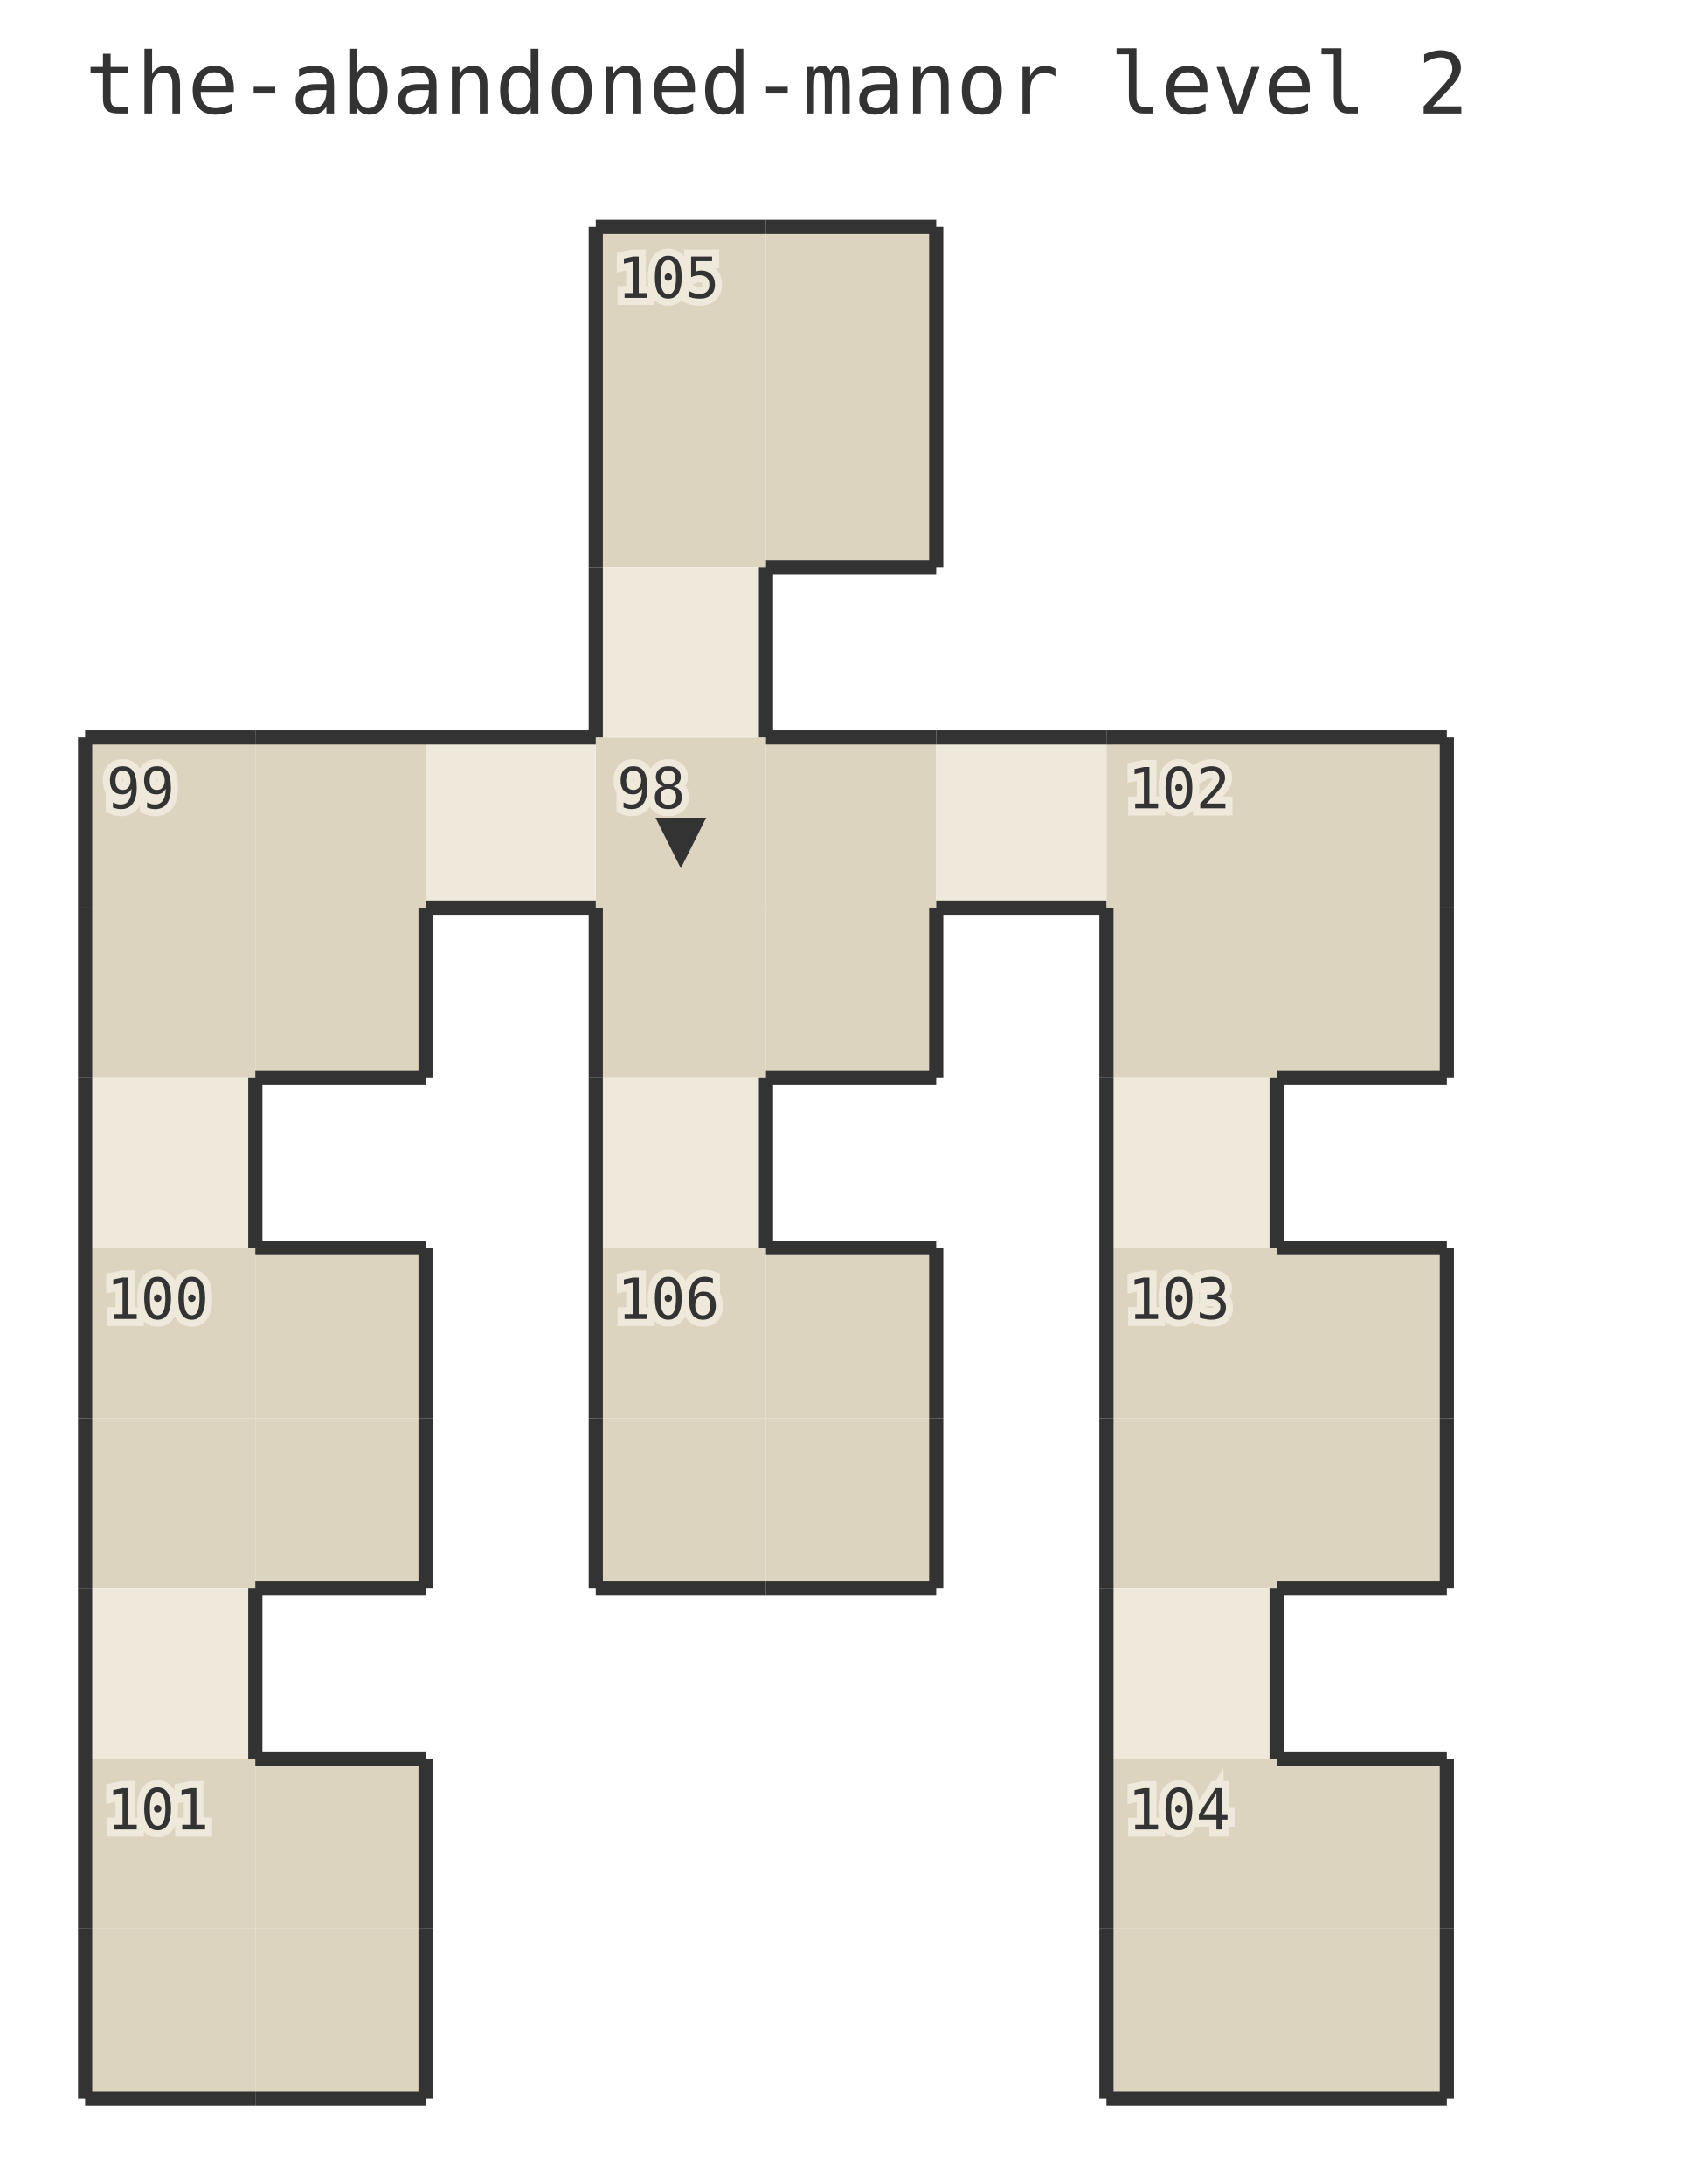
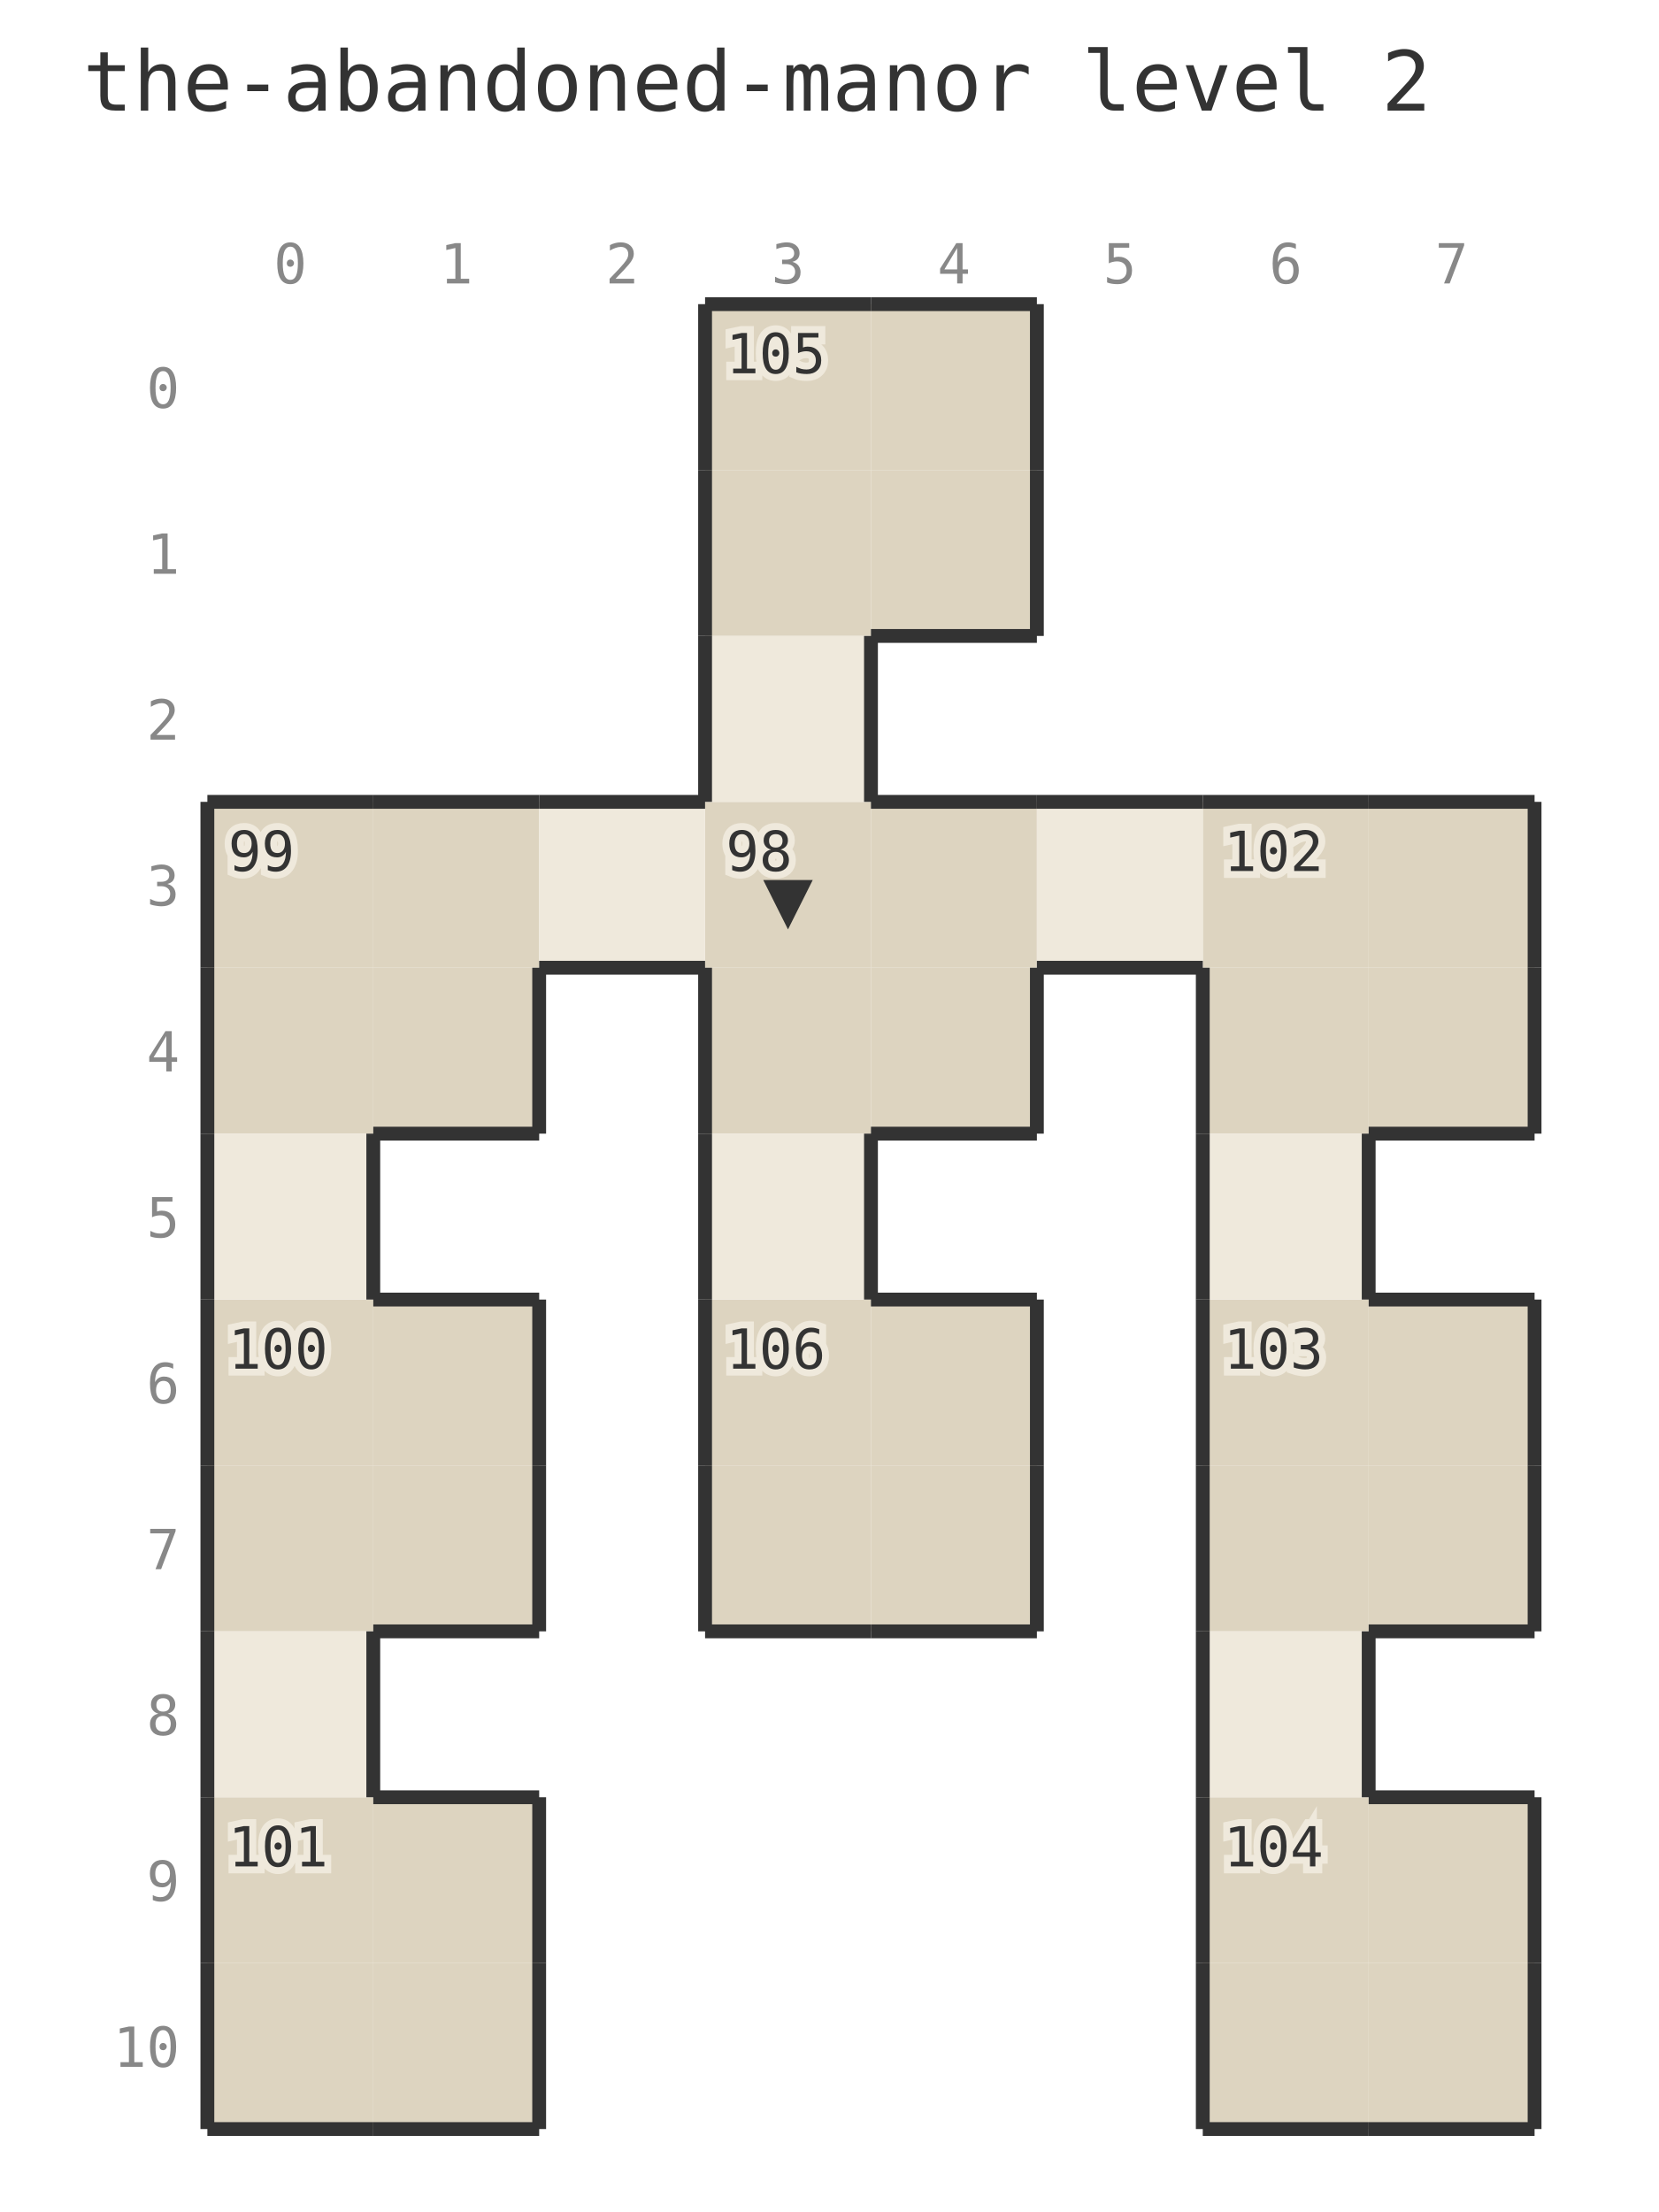
- <svg xmlns="http://www.w3.org/2000/svg" width="240" height="308" viewBox="0 0 240 308">
+ <svg xmlns="http://www.w3.org/2000/svg" width="240" height="320" viewBox="0 0 240 320">
  <text x="12" y="16" font-family="monospace" font-size="12" fill="#333333">the-abandoned-manor level 2</text>
-   <rect x="84" y="104" width="24" height="24" fill="#ddd4c0" />
-   <rect x="108" y="104" width="24" height="24" fill="#ddd4c0" />
-   <rect x="84" y="128" width="24" height="24" fill="#ddd4c0" />
-   <rect x="108" y="128" width="24" height="24" fill="#ddd4c0" />
-   <rect x="12" y="104" width="24" height="24" fill="#ddd4c0" />
-   <rect x="36" y="104" width="24" height="24" fill="#ddd4c0" />
-   <rect x="12" y="128" width="24" height="24" fill="#ddd4c0" />
-   <rect x="36" y="128" width="24" height="24" fill="#ddd4c0" />
-   <rect x="12" y="176" width="24" height="24" fill="#ddd4c0" />
-   <rect x="36" y="176" width="24" height="24" fill="#ddd4c0" />
-   <rect x="12" y="200" width="24" height="24" fill="#ddd4c0" />
-   <rect x="36" y="200" width="24" height="24" fill="#ddd4c0" />
-   <rect x="12" y="248" width="24" height="24" fill="#ddd4c0" />
-   <rect x="36" y="248" width="24" height="24" fill="#ddd4c0" />
-   <rect x="12" y="272" width="24" height="24" fill="#ddd4c0" />
-   <rect x="36" y="272" width="24" height="24" fill="#ddd4c0" />
-   <rect x="156" y="104" width="24" height="24" fill="#ddd4c0" />
-   <rect x="180" y="104" width="24" height="24" fill="#ddd4c0" />
-   <rect x="156" y="128" width="24" height="24" fill="#ddd4c0" />
-   <rect x="180" y="128" width="24" height="24" fill="#ddd4c0" />
-   <rect x="156" y="176" width="24" height="24" fill="#ddd4c0" />
-   <rect x="180" y="176" width="24" height="24" fill="#ddd4c0" />
-   <rect x="156" y="200" width="24" height="24" fill="#ddd4c0" />
-   <rect x="180" y="200" width="24" height="24" fill="#ddd4c0" />
-   <rect x="156" y="248" width="24" height="24" fill="#ddd4c0" />
-   <rect x="180" y="248" width="24" height="24" fill="#ddd4c0" />
-   <rect x="156" y="272" width="24" height="24" fill="#ddd4c0" />
-   <rect x="180" y="272" width="24" height="24" fill="#ddd4c0" />
-   <rect x="84" y="32" width="24" height="24" fill="#ddd4c0" />
-   <rect x="108" y="32" width="24" height="24" fill="#ddd4c0" />
-   <rect x="84" y="56" width="24" height="24" fill="#ddd4c0" />
-   <rect x="108" y="56" width="24" height="24" fill="#ddd4c0" />
-   <rect x="84" y="176" width="24" height="24" fill="#ddd4c0" />
-   <rect x="108" y="176" width="24" height="24" fill="#ddd4c0" />
-   <rect x="84" y="200" width="24" height="24" fill="#ddd4c0" />
-   <rect x="108" y="200" width="24" height="24" fill="#ddd4c0" />
-   <rect x="84" y="80" width="24" height="24" fill="#efe9dc" />
-   <rect x="60" y="104" width="24" height="24" fill="#efe9dc" />
-   <rect x="132" y="104" width="24" height="24" fill="#efe9dc" />
-   <rect x="12" y="152" width="24" height="24" fill="#efe9dc" />
-   <rect x="84" y="152" width="24" height="24" fill="#efe9dc" />
-   <rect x="156" y="152" width="24" height="24" fill="#efe9dc" />
-   <rect x="12" y="224" width="24" height="24" fill="#efe9dc" />
-   <rect x="156" y="224" width="24" height="24" fill="#efe9dc" />
-   <line x1="12" y1="104" x2="12" y2="128" stroke="#333333" stroke-width="2" />
-   <line x1="12" y1="104" x2="36" y2="104" stroke="#333333" stroke-width="2" />
-   <line x1="12" y1="128" x2="12" y2="152" stroke="#333333" stroke-width="2" />
-   <line x1="12" y1="152" x2="12" y2="176" stroke="#333333" stroke-width="2" />
-   <line x1="12" y1="176" x2="12" y2="200" stroke="#333333" stroke-width="2" />
-   <line x1="12" y1="200" x2="12" y2="224" stroke="#333333" stroke-width="2" />
-   <line x1="12" y1="224" x2="12" y2="248" stroke="#333333" stroke-width="2" />
-   <line x1="12" y1="248" x2="12" y2="272" stroke="#333333" stroke-width="2" />
-   <line x1="12" y1="272" x2="12" y2="296" stroke="#333333" stroke-width="2" />
-   <line x1="12" y1="296" x2="36" y2="296" stroke="#333333" stroke-width="2" />
-   <line x1="36" y1="104" x2="60" y2="104" stroke="#333333" stroke-width="2" />
-   <line x1="36" y1="152" x2="36" y2="176" stroke="#333333" stroke-width="2" />
-   <line x1="36" y1="152" x2="60" y2="152" stroke="#333333" stroke-width="2" />
-   <line x1="36" y1="176" x2="60" y2="176" stroke="#333333" stroke-width="2" />
-   <line x1="36" y1="224" x2="36" y2="248" stroke="#333333" stroke-width="2" />
-   <line x1="36" y1="224" x2="60" y2="224" stroke="#333333" stroke-width="2" />
-   <line x1="36" y1="248" x2="60" y2="248" stroke="#333333" stroke-width="2" />
-   <line x1="36" y1="296" x2="60" y2="296" stroke="#333333" stroke-width="2" />
-   <line x1="60" y1="104" x2="84" y2="104" stroke="#333333" stroke-width="2" />
-   <line x1="60" y1="128" x2="60" y2="152" stroke="#333333" stroke-width="2" />
-   <line x1="60" y1="128" x2="84" y2="128" stroke="#333333" stroke-width="2" />
-   <line x1="60" y1="176" x2="60" y2="200" stroke="#333333" stroke-width="2" />
-   <line x1="60" y1="200" x2="60" y2="224" stroke="#333333" stroke-width="2" />
-   <line x1="60" y1="248" x2="60" y2="272" stroke="#333333" stroke-width="2" />
-   <line x1="60" y1="272" x2="60" y2="296" stroke="#333333" stroke-width="2" />
-   <line x1="84" y1="32" x2="84" y2="56" stroke="#333333" stroke-width="2" />
-   <line x1="84" y1="32" x2="108" y2="32" stroke="#333333" stroke-width="2" />
-   <line x1="84" y1="56" x2="84" y2="80" stroke="#333333" stroke-width="2" />
-   <line x1="84" y1="80" x2="84" y2="104" stroke="#333333" stroke-width="2" />
-   <line x1="84" y1="128" x2="84" y2="152" stroke="#333333" stroke-width="2" />
-   <line x1="84" y1="152" x2="84" y2="176" stroke="#333333" stroke-width="2" />
-   <line x1="84" y1="176" x2="84" y2="200" stroke="#333333" stroke-width="2" />
-   <line x1="84" y1="200" x2="84" y2="224" stroke="#333333" stroke-width="2" />
-   <line x1="84" y1="224" x2="108" y2="224" stroke="#333333" stroke-width="2" />
-   <line x1="108" y1="32" x2="132" y2="32" stroke="#333333" stroke-width="2" />
-   <line x1="108" y1="80" x2="108" y2="104" stroke="#333333" stroke-width="2" />
-   <line x1="108" y1="80" x2="132" y2="80" stroke="#333333" stroke-width="2" />
-   <line x1="108" y1="104" x2="132" y2="104" stroke="#333333" stroke-width="2" />
-   <line x1="108" y1="152" x2="108" y2="176" stroke="#333333" stroke-width="2" />
-   <line x1="108" y1="152" x2="132" y2="152" stroke="#333333" stroke-width="2" />
-   <line x1="108" y1="176" x2="132" y2="176" stroke="#333333" stroke-width="2" />
-   <line x1="108" y1="224" x2="132" y2="224" stroke="#333333" stroke-width="2" />
-   <line x1="132" y1="32" x2="132" y2="56" stroke="#333333" stroke-width="2" />
-   <line x1="132" y1="56" x2="132" y2="80" stroke="#333333" stroke-width="2" />
-   <line x1="132" y1="104" x2="156" y2="104" stroke="#333333" stroke-width="2" />
-   <line x1="132" y1="128" x2="132" y2="152" stroke="#333333" stroke-width="2" />
-   <line x1="132" y1="128" x2="156" y2="128" stroke="#333333" stroke-width="2" />
-   <line x1="132" y1="176" x2="132" y2="200" stroke="#333333" stroke-width="2" />
-   <line x1="132" y1="200" x2="132" y2="224" stroke="#333333" stroke-width="2" />
-   <line x1="156" y1="104" x2="180" y2="104" stroke="#333333" stroke-width="2" />
-   <line x1="156" y1="128" x2="156" y2="152" stroke="#333333" stroke-width="2" />
-   <line x1="156" y1="152" x2="156" y2="176" stroke="#333333" stroke-width="2" />
-   <line x1="156" y1="176" x2="156" y2="200" stroke="#333333" stroke-width="2" />
-   <line x1="156" y1="200" x2="156" y2="224" stroke="#333333" stroke-width="2" />
-   <line x1="156" y1="224" x2="156" y2="248" stroke="#333333" stroke-width="2" />
-   <line x1="156" y1="248" x2="156" y2="272" stroke="#333333" stroke-width="2" />
-   <line x1="156" y1="272" x2="156" y2="296" stroke="#333333" stroke-width="2" />
-   <line x1="156" y1="296" x2="180" y2="296" stroke="#333333" stroke-width="2" />
-   <line x1="180" y1="104" x2="204" y2="104" stroke="#333333" stroke-width="2" />
-   <line x1="180" y1="152" x2="180" y2="176" stroke="#333333" stroke-width="2" />
-   <line x1="180" y1="152" x2="204" y2="152" stroke="#333333" stroke-width="2" />
-   <line x1="180" y1="176" x2="204" y2="176" stroke="#333333" stroke-width="2" />
-   <line x1="180" y1="224" x2="180" y2="248" stroke="#333333" stroke-width="2" />
-   <line x1="180" y1="224" x2="204" y2="224" stroke="#333333" stroke-width="2" />
-   <line x1="180" y1="248" x2="204" y2="248" stroke="#333333" stroke-width="2" />
-   <line x1="180" y1="296" x2="204" y2="296" stroke="#333333" stroke-width="2" />
-   <line x1="204" y1="104" x2="204" y2="128" stroke="#333333" stroke-width="2" />
-   <line x1="204" y1="128" x2="204" y2="152" stroke="#333333" stroke-width="2" />
-   <line x1="204" y1="176" x2="204" y2="200" stroke="#333333" stroke-width="2" />
-   <line x1="204" y1="200" x2="204" y2="224" stroke="#333333" stroke-width="2" />
-   <line x1="204" y1="248" x2="204" y2="272" stroke="#333333" stroke-width="2" />
-   <line x1="204" y1="272" x2="204" y2="296" stroke="#333333" stroke-width="2" />
-   <text x="96" y="122" font-family="monospace" font-size="12" text-anchor="middle" fill="#333333">▼</text>
-   <text x="87" y="114" font-family="monospace" font-size="8" paint-order="stroke" stroke="#efe9dc" stroke-width="2" fill="#333333">98</text>
-   <text x="15" y="114" font-family="monospace" font-size="8" paint-order="stroke" stroke="#efe9dc" stroke-width="2" fill="#333333">99</text>
-   <text x="15" y="186" font-family="monospace" font-size="8" paint-order="stroke" stroke="#efe9dc" stroke-width="2" fill="#333333">100</text>
-   <text x="15" y="258" font-family="monospace" font-size="8" paint-order="stroke" stroke="#efe9dc" stroke-width="2" fill="#333333">101</text>
-   <text x="159" y="114" font-family="monospace" font-size="8" paint-order="stroke" stroke="#efe9dc" stroke-width="2" fill="#333333">102</text>
-   <text x="159" y="186" font-family="monospace" font-size="8" paint-order="stroke" stroke="#efe9dc" stroke-width="2" fill="#333333">103</text>
-   <text x="159" y="258" font-family="monospace" font-size="8" paint-order="stroke" stroke="#efe9dc" stroke-width="2" fill="#333333">104</text>
-   <text x="87" y="42" font-family="monospace" font-size="8" paint-order="stroke" stroke="#efe9dc" stroke-width="2" fill="#333333">105</text>
-   <text x="87" y="186" font-family="monospace" font-size="8" paint-order="stroke" stroke="#efe9dc" stroke-width="2" fill="#333333">106</text>
+   <text x="42" y="41" font-family="monospace" font-size="8" text-anchor="middle" fill="#888888">0</text>
+   <text x="66" y="41" font-family="monospace" font-size="8" text-anchor="middle" fill="#888888">1</text>
+   <text x="90" y="41" font-family="monospace" font-size="8" text-anchor="middle" fill="#888888">2</text>
+   <text x="114" y="41" font-family="monospace" font-size="8" text-anchor="middle" fill="#888888">3</text>
+   <text x="138" y="41" font-family="monospace" font-size="8" text-anchor="middle" fill="#888888">4</text>
+   <text x="162" y="41" font-family="monospace" font-size="8" text-anchor="middle" fill="#888888">5</text>
+   <text x="186" y="41" font-family="monospace" font-size="8" text-anchor="middle" fill="#888888">6</text>
+   <text x="210" y="41" font-family="monospace" font-size="8" text-anchor="middle" fill="#888888">7</text>
+   <text x="26" y="59" font-family="monospace" font-size="8" text-anchor="end" fill="#888888">0</text>
+   <text x="26" y="83" font-family="monospace" font-size="8" text-anchor="end" fill="#888888">1</text>
+   <text x="26" y="107" font-family="monospace" font-size="8" text-anchor="end" fill="#888888">2</text>
+   <text x="26" y="131" font-family="monospace" font-size="8" text-anchor="end" fill="#888888">3</text>
+   <text x="26" y="155" font-family="monospace" font-size="8" text-anchor="end" fill="#888888">4</text>
+   <text x="26" y="179" font-family="monospace" font-size="8" text-anchor="end" fill="#888888">5</text>
+   <text x="26" y="203" font-family="monospace" font-size="8" text-anchor="end" fill="#888888">6</text>
+   <text x="26" y="227" font-family="monospace" font-size="8" text-anchor="end" fill="#888888">7</text>
+   <text x="26" y="251" font-family="monospace" font-size="8" text-anchor="end" fill="#888888">8</text>
+   <text x="26" y="275" font-family="monospace" font-size="8" text-anchor="end" fill="#888888">9</text>
+   <text x="26" y="299" font-family="monospace" font-size="8" text-anchor="end" fill="#888888">10</text>
+   <rect x="102" y="116" width="24" height="24" fill="#ddd4c0" />
+   <rect x="126" y="116" width="24" height="24" fill="#ddd4c0" />
+   <rect x="102" y="140" width="24" height="24" fill="#ddd4c0" />
+   <rect x="126" y="140" width="24" height="24" fill="#ddd4c0" />
+   <rect x="30" y="116" width="24" height="24" fill="#ddd4c0" />
+   <rect x="54" y="116" width="24" height="24" fill="#ddd4c0" />
+   <rect x="30" y="140" width="24" height="24" fill="#ddd4c0" />
+   <rect x="54" y="140" width="24" height="24" fill="#ddd4c0" />
+   <rect x="30" y="188" width="24" height="24" fill="#ddd4c0" />
+   <rect x="54" y="188" width="24" height="24" fill="#ddd4c0" />
+   <rect x="30" y="212" width="24" height="24" fill="#ddd4c0" />
+   <rect x="54" y="212" width="24" height="24" fill="#ddd4c0" />
+   <rect x="30" y="260" width="24" height="24" fill="#ddd4c0" />
+   <rect x="54" y="260" width="24" height="24" fill="#ddd4c0" />
+   <rect x="30" y="284" width="24" height="24" fill="#ddd4c0" />
+   <rect x="54" y="284" width="24" height="24" fill="#ddd4c0" />
+   <rect x="174" y="116" width="24" height="24" fill="#ddd4c0" />
+   <rect x="198" y="116" width="24" height="24" fill="#ddd4c0" />
+   <rect x="174" y="140" width="24" height="24" fill="#ddd4c0" />
+   <rect x="198" y="140" width="24" height="24" fill="#ddd4c0" />
+   <rect x="174" y="188" width="24" height="24" fill="#ddd4c0" />
+   <rect x="198" y="188" width="24" height="24" fill="#ddd4c0" />
+   <rect x="174" y="212" width="24" height="24" fill="#ddd4c0" />
+   <rect x="198" y="212" width="24" height="24" fill="#ddd4c0" />
+   <rect x="174" y="260" width="24" height="24" fill="#ddd4c0" />
+   <rect x="198" y="260" width="24" height="24" fill="#ddd4c0" />
+   <rect x="174" y="284" width="24" height="24" fill="#ddd4c0" />
+   <rect x="198" y="284" width="24" height="24" fill="#ddd4c0" />
+   <rect x="102" y="44" width="24" height="24" fill="#ddd4c0" />
+   <rect x="126" y="44" width="24" height="24" fill="#ddd4c0" />
+   <rect x="102" y="68" width="24" height="24" fill="#ddd4c0" />
+   <rect x="126" y="68" width="24" height="24" fill="#ddd4c0" />
+   <rect x="102" y="188" width="24" height="24" fill="#ddd4c0" />
+   <rect x="126" y="188" width="24" height="24" fill="#ddd4c0" />
+   <rect x="102" y="212" width="24" height="24" fill="#ddd4c0" />
+   <rect x="126" y="212" width="24" height="24" fill="#ddd4c0" />
+   <rect x="102" y="92" width="24" height="24" fill="#efe9dc" />
+   <rect x="78" y="116" width="24" height="24" fill="#efe9dc" />
+   <rect x="150" y="116" width="24" height="24" fill="#efe9dc" />
+   <rect x="30" y="164" width="24" height="24" fill="#efe9dc" />
+   <rect x="102" y="164" width="24" height="24" fill="#efe9dc" />
+   <rect x="174" y="164" width="24" height="24" fill="#efe9dc" />
+   <rect x="30" y="236" width="24" height="24" fill="#efe9dc" />
+   <rect x="174" y="236" width="24" height="24" fill="#efe9dc" />
+   <line x1="30" y1="116" x2="30" y2="140" stroke="#333333" stroke-width="2" />
+   <line x1="30" y1="116" x2="54" y2="116" stroke="#333333" stroke-width="2" />
+   <line x1="30" y1="140" x2="30" y2="164" stroke="#333333" stroke-width="2" />
+   <line x1="30" y1="164" x2="30" y2="188" stroke="#333333" stroke-width="2" />
+   <line x1="30" y1="188" x2="30" y2="212" stroke="#333333" stroke-width="2" />
+   <line x1="30" y1="212" x2="30" y2="236" stroke="#333333" stroke-width="2" />
+   <line x1="30" y1="236" x2="30" y2="260" stroke="#333333" stroke-width="2" />
+   <line x1="30" y1="260" x2="30" y2="284" stroke="#333333" stroke-width="2" />
+   <line x1="30" y1="284" x2="30" y2="308" stroke="#333333" stroke-width="2" />
+   <line x1="30" y1="308" x2="54" y2="308" stroke="#333333" stroke-width="2" />
+   <line x1="54" y1="116" x2="78" y2="116" stroke="#333333" stroke-width="2" />
+   <line x1="54" y1="164" x2="54" y2="188" stroke="#333333" stroke-width="2" />
+   <line x1="54" y1="164" x2="78" y2="164" stroke="#333333" stroke-width="2" />
+   <line x1="54" y1="188" x2="78" y2="188" stroke="#333333" stroke-width="2" />
+   <line x1="54" y1="236" x2="54" y2="260" stroke="#333333" stroke-width="2" />
+   <line x1="54" y1="236" x2="78" y2="236" stroke="#333333" stroke-width="2" />
+   <line x1="54" y1="260" x2="78" y2="260" stroke="#333333" stroke-width="2" />
+   <line x1="54" y1="308" x2="78" y2="308" stroke="#333333" stroke-width="2" />
+   <line x1="78" y1="116" x2="102" y2="116" stroke="#333333" stroke-width="2" />
+   <line x1="78" y1="140" x2="78" y2="164" stroke="#333333" stroke-width="2" />
+   <line x1="78" y1="140" x2="102" y2="140" stroke="#333333" stroke-width="2" />
+   <line x1="78" y1="188" x2="78" y2="212" stroke="#333333" stroke-width="2" />
+   <line x1="78" y1="212" x2="78" y2="236" stroke="#333333" stroke-width="2" />
+   <line x1="78" y1="260" x2="78" y2="284" stroke="#333333" stroke-width="2" />
+   <line x1="78" y1="284" x2="78" y2="308" stroke="#333333" stroke-width="2" />
+   <line x1="102" y1="44" x2="102" y2="68" stroke="#333333" stroke-width="2" />
+   <line x1="102" y1="44" x2="126" y2="44" stroke="#333333" stroke-width="2" />
+   <line x1="102" y1="68" x2="102" y2="92" stroke="#333333" stroke-width="2" />
+   <line x1="102" y1="92" x2="102" y2="116" stroke="#333333" stroke-width="2" />
+   <line x1="102" y1="140" x2="102" y2="164" stroke="#333333" stroke-width="2" />
+   <line x1="102" y1="164" x2="102" y2="188" stroke="#333333" stroke-width="2" />
+   <line x1="102" y1="188" x2="102" y2="212" stroke="#333333" stroke-width="2" />
+   <line x1="102" y1="212" x2="102" y2="236" stroke="#333333" stroke-width="2" />
+   <line x1="102" y1="236" x2="126" y2="236" stroke="#333333" stroke-width="2" />
+   <line x1="126" y1="44" x2="150" y2="44" stroke="#333333" stroke-width="2" />
+   <line x1="126" y1="92" x2="126" y2="116" stroke="#333333" stroke-width="2" />
+   <line x1="126" y1="92" x2="150" y2="92" stroke="#333333" stroke-width="2" />
+   <line x1="126" y1="116" x2="150" y2="116" stroke="#333333" stroke-width="2" />
+   <line x1="126" y1="164" x2="126" y2="188" stroke="#333333" stroke-width="2" />
+   <line x1="126" y1="164" x2="150" y2="164" stroke="#333333" stroke-width="2" />
+   <line x1="126" y1="188" x2="150" y2="188" stroke="#333333" stroke-width="2" />
+   <line x1="126" y1="236" x2="150" y2="236" stroke="#333333" stroke-width="2" />
+   <line x1="150" y1="44" x2="150" y2="68" stroke="#333333" stroke-width="2" />
+   <line x1="150" y1="68" x2="150" y2="92" stroke="#333333" stroke-width="2" />
+   <line x1="150" y1="116" x2="174" y2="116" stroke="#333333" stroke-width="2" />
+   <line x1="150" y1="140" x2="150" y2="164" stroke="#333333" stroke-width="2" />
+   <line x1="150" y1="140" x2="174" y2="140" stroke="#333333" stroke-width="2" />
+   <line x1="150" y1="188" x2="150" y2="212" stroke="#333333" stroke-width="2" />
+   <line x1="150" y1="212" x2="150" y2="236" stroke="#333333" stroke-width="2" />
+   <line x1="174" y1="116" x2="198" y2="116" stroke="#333333" stroke-width="2" />
+   <line x1="174" y1="140" x2="174" y2="164" stroke="#333333" stroke-width="2" />
+   <line x1="174" y1="164" x2="174" y2="188" stroke="#333333" stroke-width="2" />
+   <line x1="174" y1="188" x2="174" y2="212" stroke="#333333" stroke-width="2" />
+   <line x1="174" y1="212" x2="174" y2="236" stroke="#333333" stroke-width="2" />
+   <line x1="174" y1="236" x2="174" y2="260" stroke="#333333" stroke-width="2" />
+   <line x1="174" y1="260" x2="174" y2="284" stroke="#333333" stroke-width="2" />
+   <line x1="174" y1="284" x2="174" y2="308" stroke="#333333" stroke-width="2" />
+   <line x1="174" y1="308" x2="198" y2="308" stroke="#333333" stroke-width="2" />
+   <line x1="198" y1="116" x2="222" y2="116" stroke="#333333" stroke-width="2" />
+   <line x1="198" y1="164" x2="198" y2="188" stroke="#333333" stroke-width="2" />
+   <line x1="198" y1="164" x2="222" y2="164" stroke="#333333" stroke-width="2" />
+   <line x1="198" y1="188" x2="222" y2="188" stroke="#333333" stroke-width="2" />
+   <line x1="198" y1="236" x2="198" y2="260" stroke="#333333" stroke-width="2" />
+   <line x1="198" y1="236" x2="222" y2="236" stroke="#333333" stroke-width="2" />
+   <line x1="198" y1="260" x2="222" y2="260" stroke="#333333" stroke-width="2" />
+   <line x1="198" y1="308" x2="222" y2="308" stroke="#333333" stroke-width="2" />
+   <line x1="222" y1="116" x2="222" y2="140" stroke="#333333" stroke-width="2" />
+   <line x1="222" y1="140" x2="222" y2="164" stroke="#333333" stroke-width="2" />
+   <line x1="222" y1="188" x2="222" y2="212" stroke="#333333" stroke-width="2" />
+   <line x1="222" y1="212" x2="222" y2="236" stroke="#333333" stroke-width="2" />
+   <line x1="222" y1="260" x2="222" y2="284" stroke="#333333" stroke-width="2" />
+   <line x1="222" y1="284" x2="222" y2="308" stroke="#333333" stroke-width="2" />
+   <text x="114" y="134" font-family="monospace" font-size="12" text-anchor="middle" fill="#333333">▼</text>
+   <text x="105" y="126" font-family="monospace" font-size="8" paint-order="stroke" stroke="#efe9dc" stroke-width="2" fill="#333333">98</text>
+   <text x="33" y="126" font-family="monospace" font-size="8" paint-order="stroke" stroke="#efe9dc" stroke-width="2" fill="#333333">99</text>
+   <text x="33" y="198" font-family="monospace" font-size="8" paint-order="stroke" stroke="#efe9dc" stroke-width="2" fill="#333333">100</text>
+   <text x="33" y="270" font-family="monospace" font-size="8" paint-order="stroke" stroke="#efe9dc" stroke-width="2" fill="#333333">101</text>
+   <text x="177" y="126" font-family="monospace" font-size="8" paint-order="stroke" stroke="#efe9dc" stroke-width="2" fill="#333333">102</text>
+   <text x="177" y="198" font-family="monospace" font-size="8" paint-order="stroke" stroke="#efe9dc" stroke-width="2" fill="#333333">103</text>
+   <text x="177" y="270" font-family="monospace" font-size="8" paint-order="stroke" stroke="#efe9dc" stroke-width="2" fill="#333333">104</text>
+   <text x="105" y="54" font-family="monospace" font-size="8" paint-order="stroke" stroke="#efe9dc" stroke-width="2" fill="#333333">105</text>
+   <text x="105" y="198" font-family="monospace" font-size="8" paint-order="stroke" stroke="#efe9dc" stroke-width="2" fill="#333333">106</text>
</svg>
